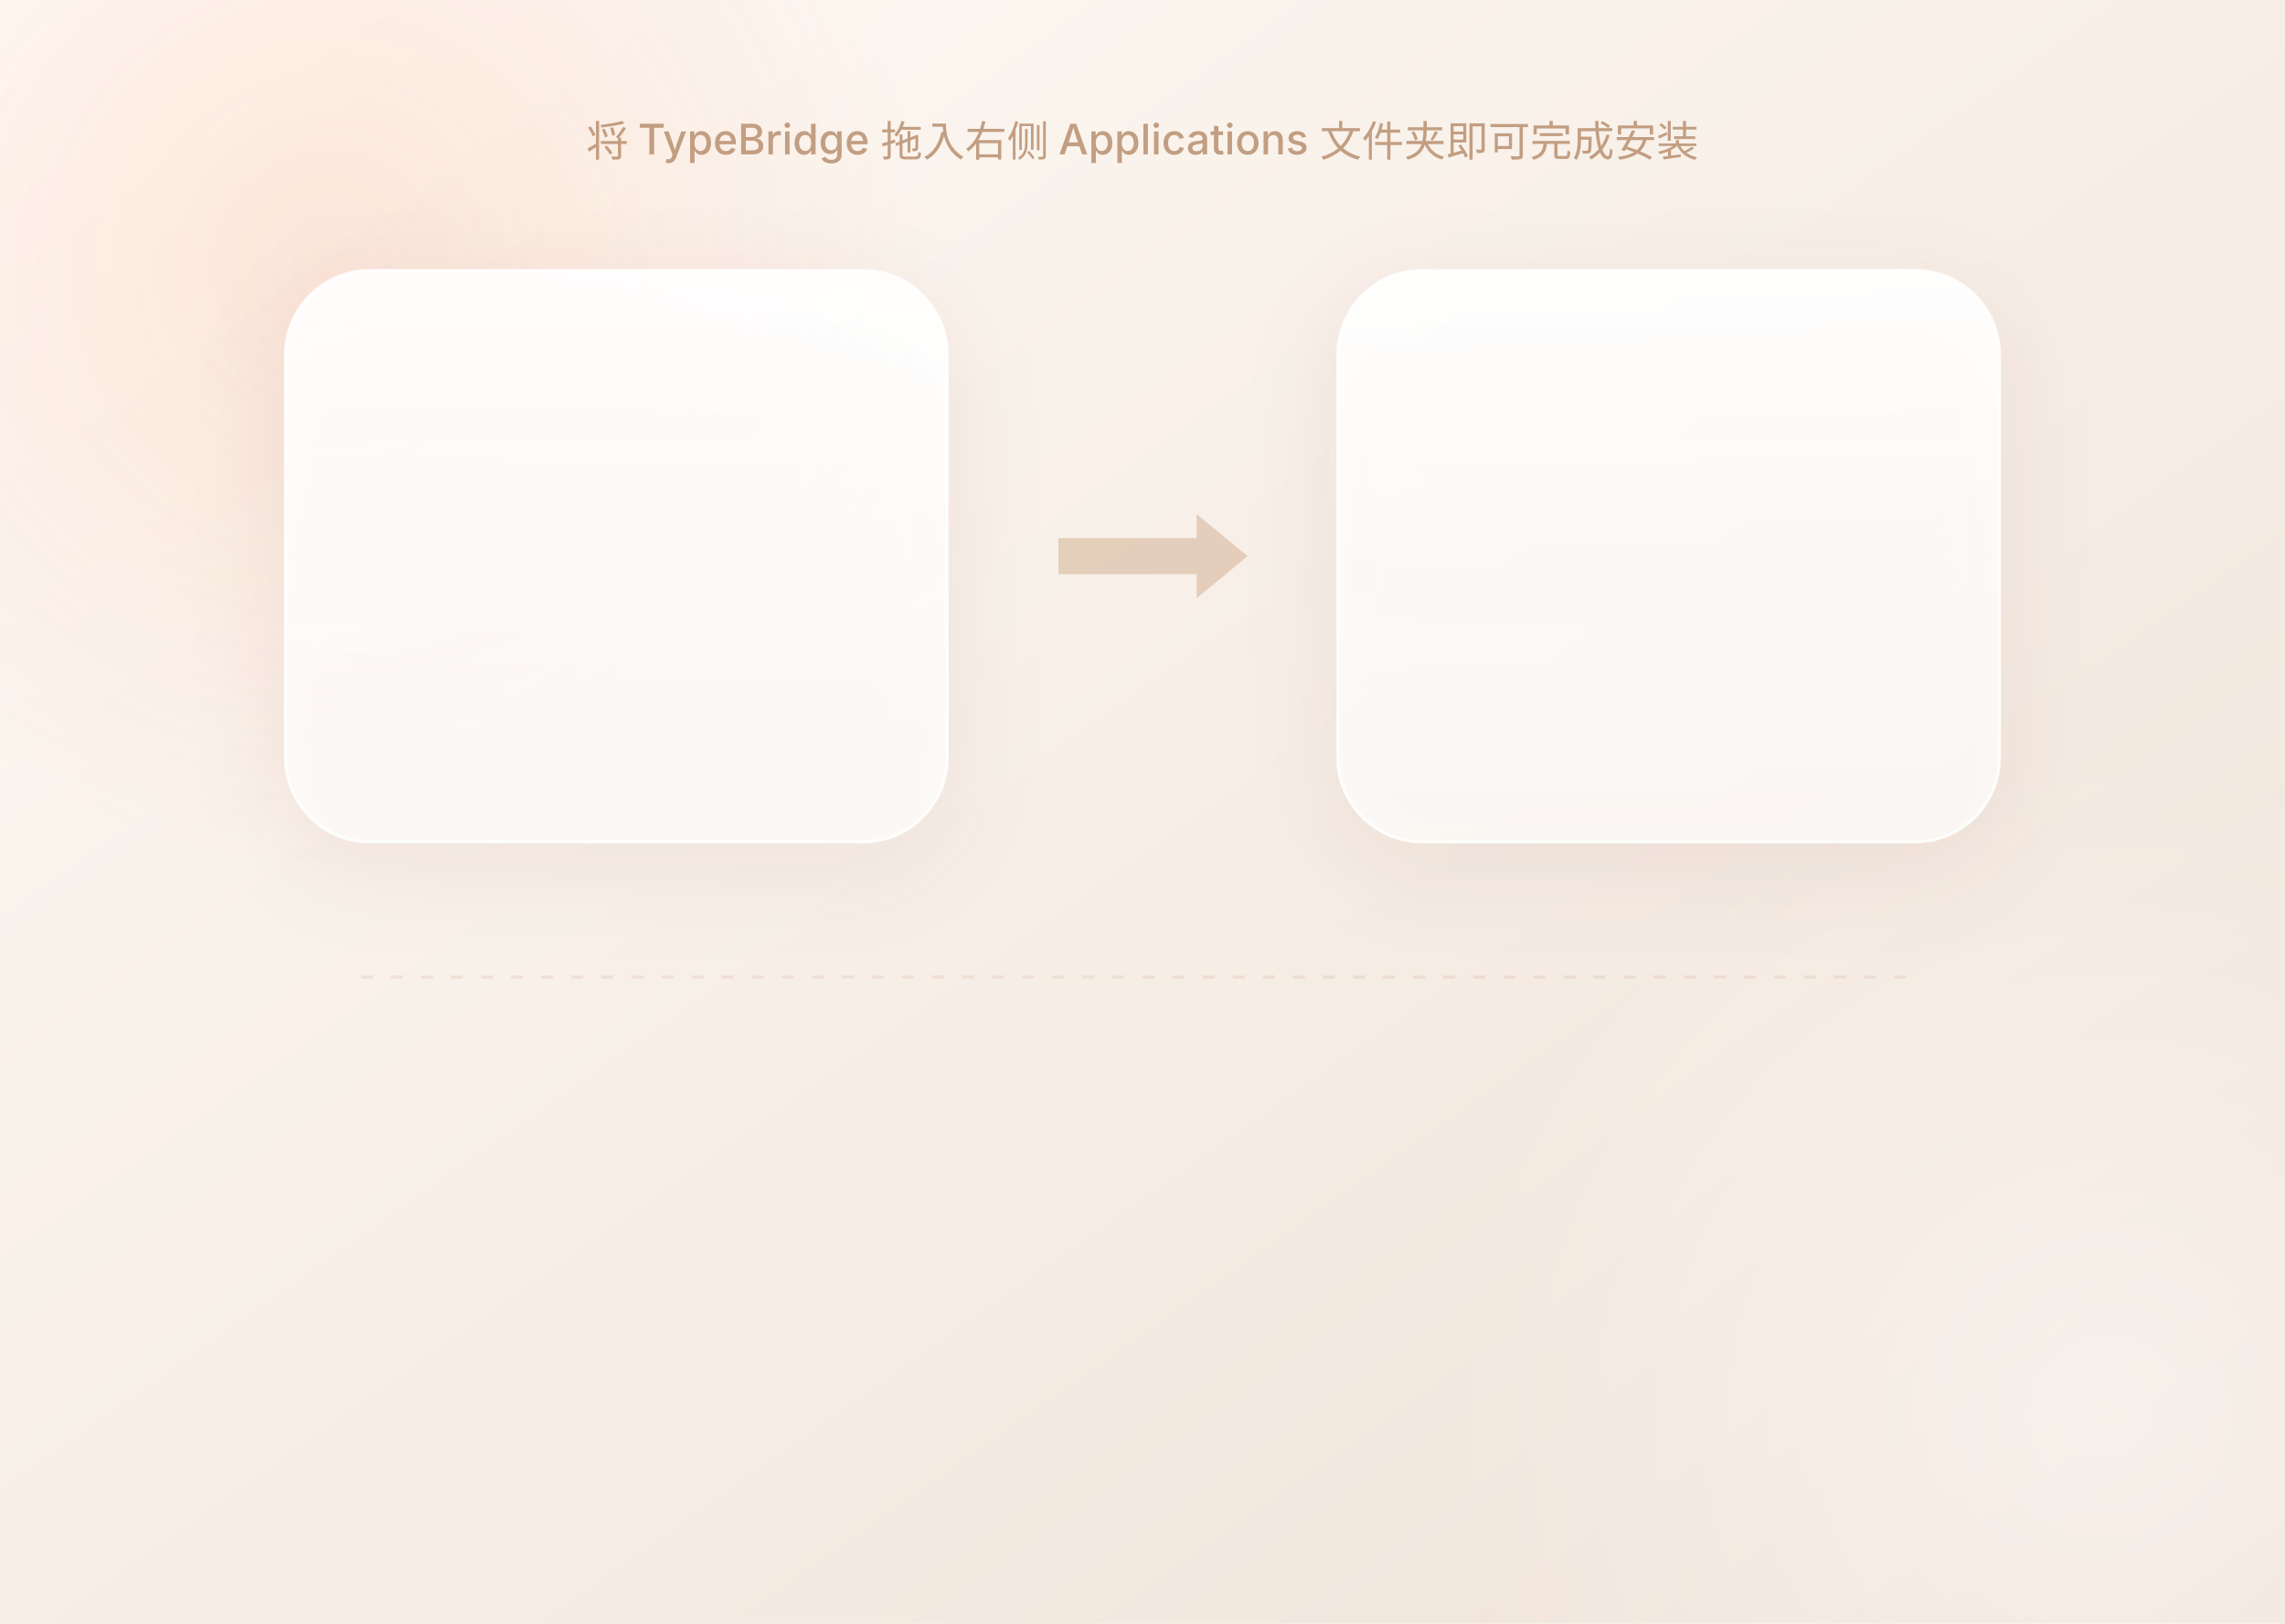
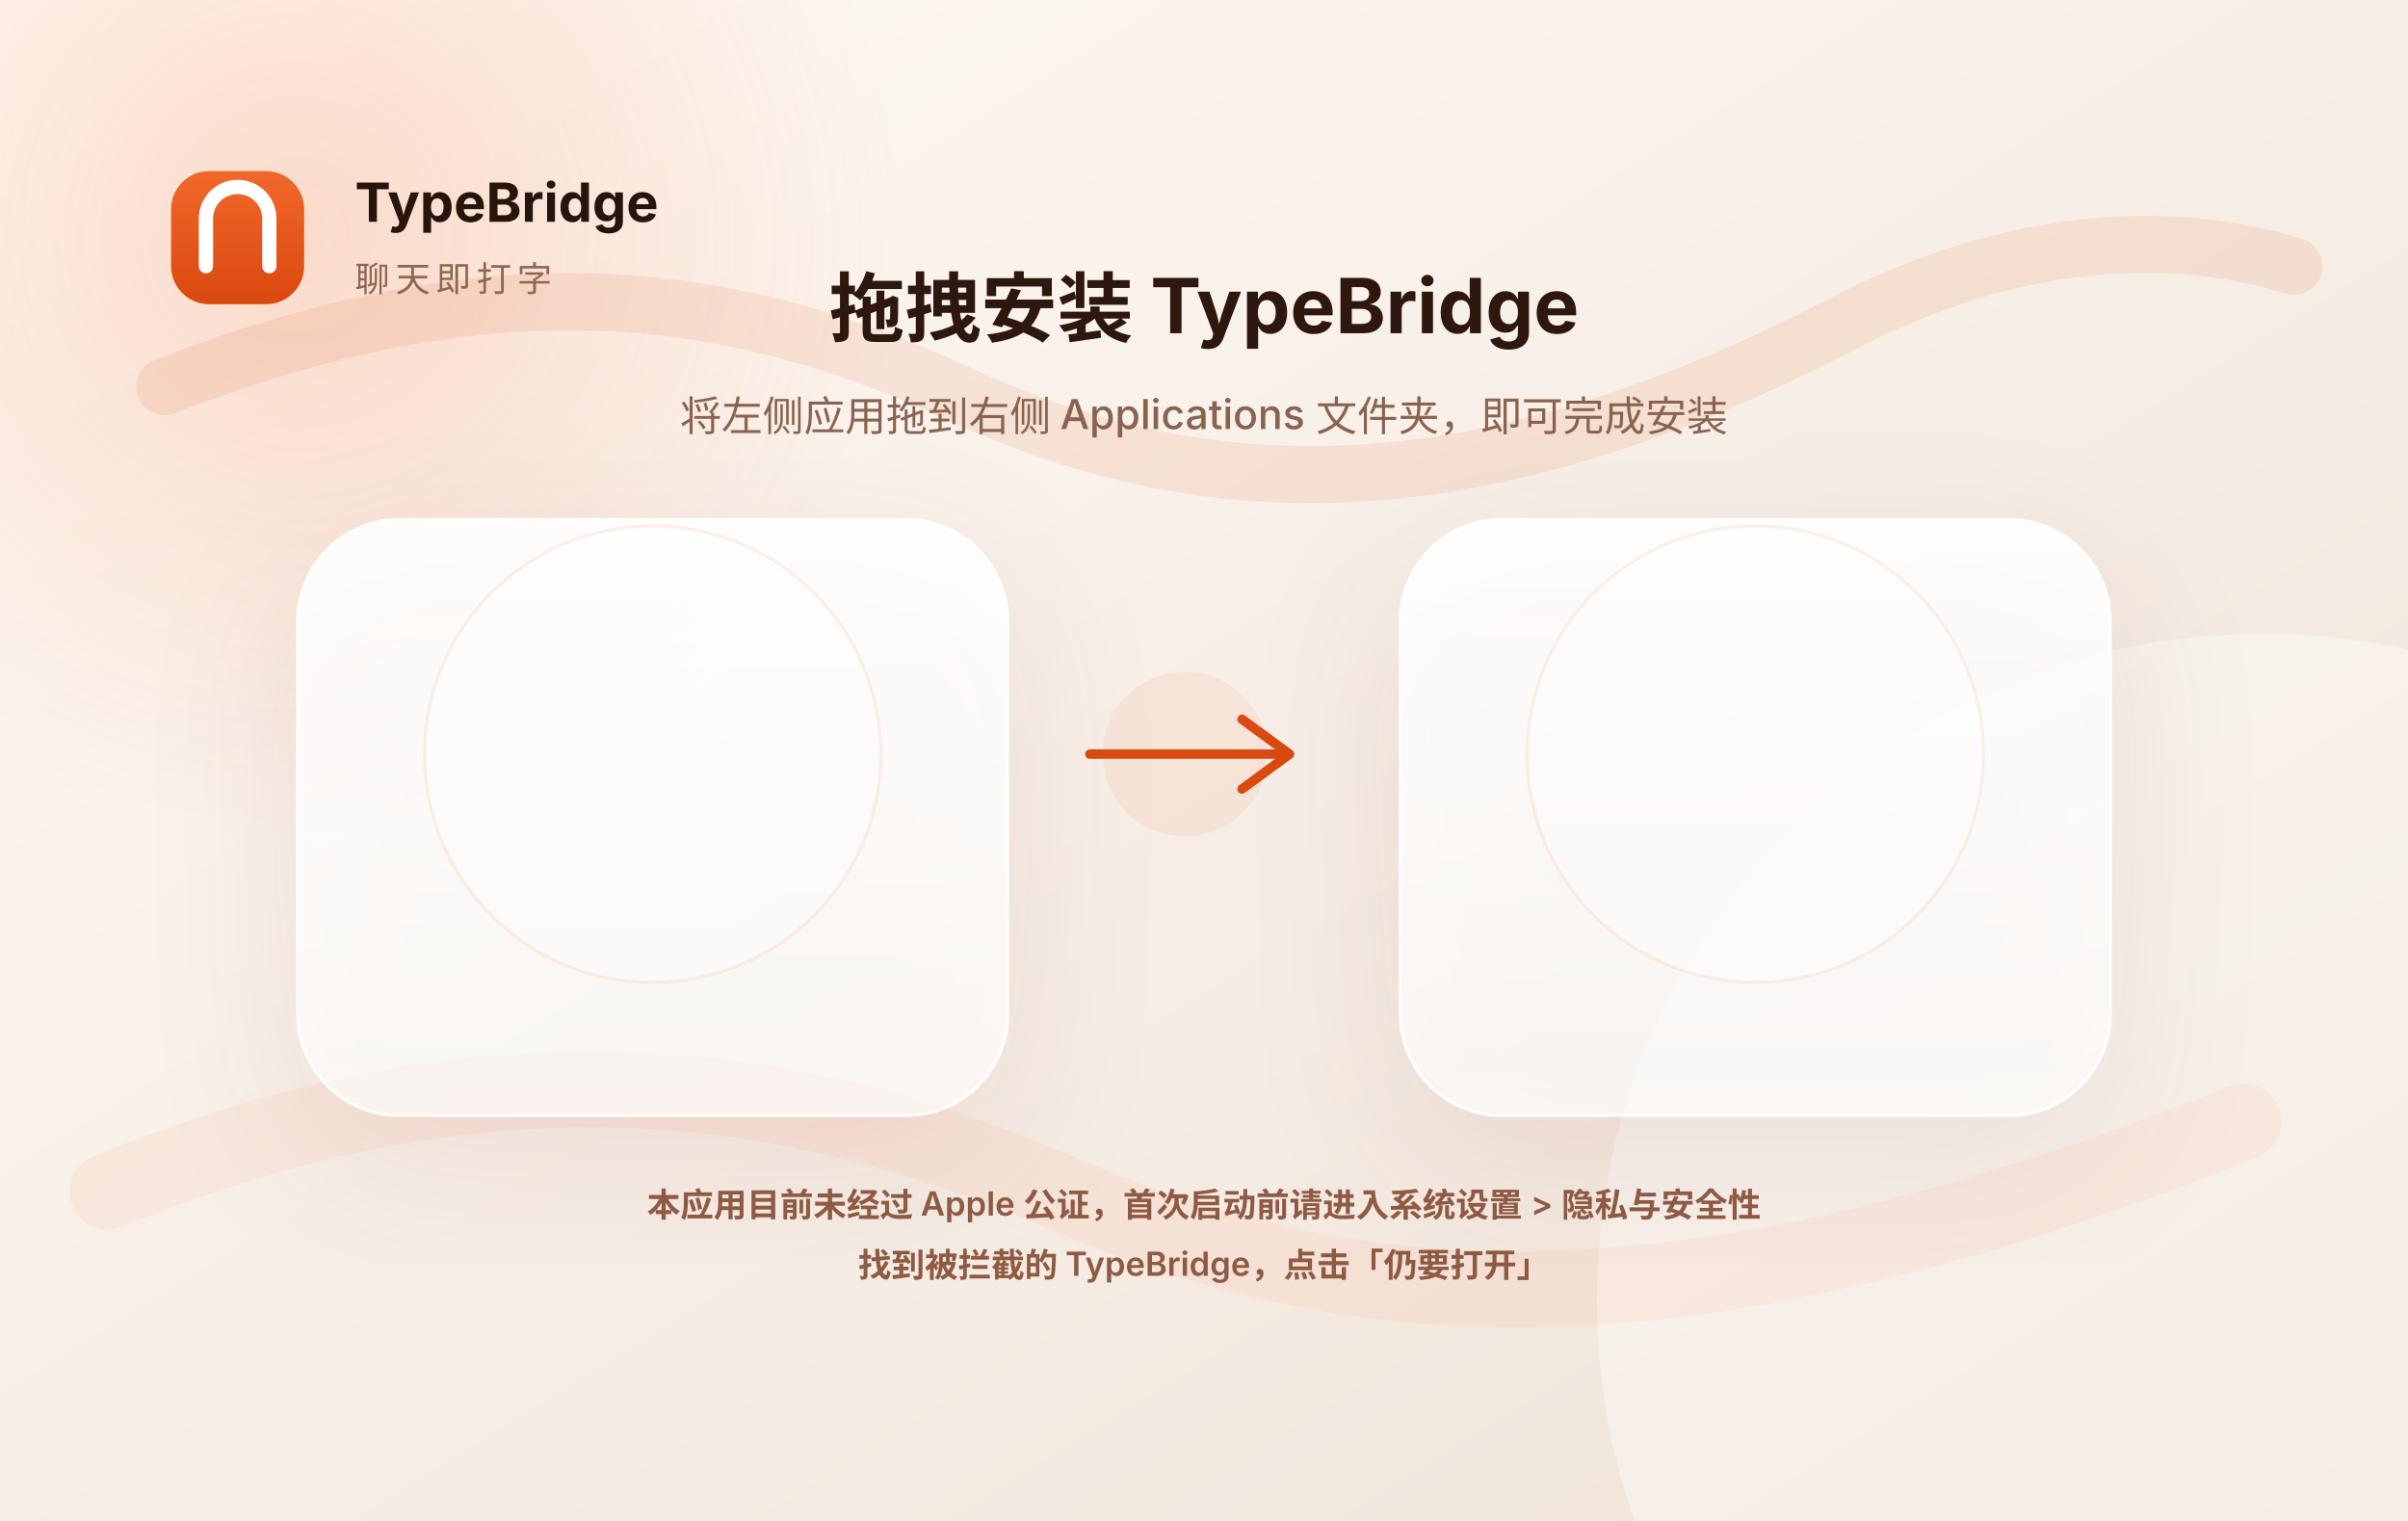
- <svg xmlns="http://www.w3.org/2000/svg" width="1520" height="1080" viewBox="0 0 760 540" fill="none">
+ <svg xmlns="http://www.w3.org/2000/svg" width="760" height="480" viewBox="0 0 760 480" fill="none">
  <defs>
    <linearGradient id="bgGrad" x1="0" y1="0" x2="1" y2="1">
      <stop offset="0%" stop-color="#fffaf5" />
      <stop offset="48%" stop-color="#f7efe7" />
      <stop offset="100%" stop-color="#efe2d7" />
    </linearGradient>
+     <linearGradient id="brandGrad" x1="0" y1="0" x2="0" y2="1">
+       <stop offset="0%" stop-color="#f2682b" />
+       <stop offset="100%" stop-color="#d9480f" />
+     </linearGradient>
    <linearGradient id="cardGrad" x1="0" y1="0" x2="0" y2="1">
-       <stop offset="0%" stop-color="#ffffff" stop-opacity="0.92" />
-       <stop offset="100%" stop-color="#ffffff" stop-opacity="0.62" />
+       <stop offset="0%" stop-color="#ffffff" stop-opacity="0.88" />
+       <stop offset="100%" stop-color="#ffffff" stop-opacity="0.58" />
    </linearGradient>
-     <radialGradient id="warmGlow1" cx="0.5" cy="0.5" r="0.5">
-       <stop offset="0%" stop-color="#f2682b" stop-opacity="0.12" />
+     <radialGradient id="warmGlow" cx="0.5" cy="0.5" r="0.5">
+       <stop offset="0%" stop-color="#f2682b" stop-opacity="0.20" />
      <stop offset="100%" stop-color="#f2682b" stop-opacity="0" />
    </radialGradient>
-     <radialGradient id="warmGlow2" cx="0.5" cy="0.5" r="0.5">
-       <stop offset="0%" stop-color="#ffffff" stop-opacity="0.45" />
-       <stop offset="100%" stop-color="#ffffff" stop-opacity="0" />
-     </radialGradient>
-     <filter id="cardShadow" x="-20%" y="-20%" width="140%" height="140%">
-       <feDropShadow dx="0" dy="10" stdDeviation="16" flood-color="#6f2f14" flood-opacity="0.09" />
-     </filter>
-     <filter id="txtShadow" x="-30%" y="-30%" width="160%" height="160%">
-       <feDropShadow dx="0" dy="6" stdDeviation="10" flood-color="#6f2f14" flood-opacity="0.07" />
+     <filter id="softShadow" x="-20%" y="-25%" width="140%" height="150%">
+       <feDropShadow dx="0" dy="18" stdDeviation="24" flood-color="#6f2f14" flood-opacity="0.12" />
    </filter>
  </defs>
-   <rect width="760" height="540" fill="url(#bgGrad)" />
-   <circle cx="110" cy="90" r="200" fill="url(#warmGlow1)" />
-   <circle cx="700" cy="470" r="220" fill="url(#warmGlow2)" />
-   <text x="380" y="52" text-anchor="middle" font-family="-apple-system, BlinkMacSystemFont, 'PingFang SC', 'Helvetica Neue', sans-serif" font-size="14" font-weight="500" fill="#b89070" fill-opacity="0.85">
-     将 TypeBridge 拖入右侧 Applications 文件夹即可完成安装
+   <rect width="760" height="480" fill="url(#bgGrad)" />
+   <circle cx="94" cy="74" r="190" fill="url(#warmGlow)" />
+   <circle cx="714" cy="410" r="210" fill="#ffffff" fill-opacity="0.38" />
+   <path d="M 52 122 C 150 84 224 88 302 124 C 382 161 466 162 582 102 C 628 78 678 70 724 84" stroke="#d9480f" stroke-opacity="0.10" stroke-width="18" stroke-linecap="round" />
+   <path d="M 34 376 C 142 332 236 334 334 376 C 430 418 536 423 708 354" stroke="#f2682b" stroke-opacity="0.07" stroke-width="24" stroke-linecap="round" />
+   <g transform="translate(54 54)">
+     <rect x="0" y="0" width="42" height="42" rx="12" fill="url(#brandGrad)" />
+     <path d="M 11 30 L 11 15 A 10 10 0 0 1 31 15 L 31 30" stroke="#ffffff" stroke-width="4.5" stroke-linecap="round" fill="none" />
+     <text x="58" y="16" font-family="-apple-system, BlinkMacSystemFont, 'PingFang SC', sans-serif" font-size="17" font-weight="700" fill="#27140c">TypeBridge</text>
+     <text x="58" y="38" font-family="-apple-system, BlinkMacSystemFont, 'PingFang SC', sans-serif" font-size="11" font-weight="500" fill="#8d6754" letter-spacing="1.8">聊天即打字</text>
+   </g>
+   <text x="380" y="106" text-anchor="middle" font-family="-apple-system, BlinkMacSystemFont, 'PingFang SC', sans-serif" font-size="24" font-weight="700" fill="#2d170e">
+     拖拽安装 TypeBridge
  </text>
-   <g filter="url(#cardShadow)">
-     <rect x="95" y="90" width="220" height="190" rx="28" fill="url(#cardGrad)" stroke="#ffffff" stroke-opacity="0.85" stroke-width="1" />
-     <rect x="445" y="90" width="220" height="190" rx="28" fill="url(#cardGrad)" stroke="#ffffff" stroke-opacity="0.85" stroke-width="1" />
+   <text x="380" y="136" text-anchor="middle" font-family="-apple-system, BlinkMacSystemFont, 'PingFang SC', sans-serif" font-size="13" font-weight="500" fill="#8a6350">
+     将左侧应用拖到右侧 Applications 文件夹，即可完成安装
+   </text>
+   <g filter="url(#softShadow)">
+     <rect x="94" y="164" width="224" height="188" rx="32" fill="url(#cardGrad)" stroke="#ffffff" stroke-opacity="0.88" />
+     <rect x="442" y="164" width="224" height="188" rx="32" fill="url(#cardGrad)" stroke="#ffffff" stroke-opacity="0.88" />
  </g>
-   <polygon points="352,179 398,179 398,171 415,185 398,199 398,191 352,191" fill="#c8a07c" fill-opacity="0.42" />
-   <line x1="120" y1="325" x2="640" y2="325" stroke="#c8846a" stroke-opacity="0.15" stroke-width="1" stroke-dasharray="4 6" />
+   <circle cx="206" cy="238" r="72" fill="#ffffff" fill-opacity="0.38" stroke="#f2682b" stroke-opacity="0.09" />
+   <circle cx="554" cy="238" r="72" fill="#ffffff" fill-opacity="0.38" stroke="#f2682b" stroke-opacity="0.09" />
+   <g>
+     <path d="M 344 238 L 404 238" stroke="#d9480f" stroke-width="3" stroke-linecap="round" />
+     <path d="M 392 227 L 407 238 L 392 249" stroke="#d9480f" stroke-width="3" stroke-linecap="round" stroke-linejoin="round" fill="none" />
+     <circle cx="374" cy="238" r="26" fill="#f2682b" fill-opacity="0.08" />
+   </g>
+   <text x="380" y="384" text-anchor="middle" font-family="-apple-system, BlinkMacSystemFont, 'PingFang SC', sans-serif" font-size="10.5" font-weight="600" fill="#8f5a43">
+     本应用目前未经过 Apple 公证，首次启动前请进入系统设置 &gt; 隐私与安全性
+   </text>
+   <text x="380" y="403" text-anchor="middle" font-family="-apple-system, BlinkMacSystemFont, 'PingFang SC', sans-serif" font-size="10.5" font-weight="600" fill="#8f5a43">
+     找到被拦截的 TypeBridge，点击「仍要打开」
+   </text>
</svg>
